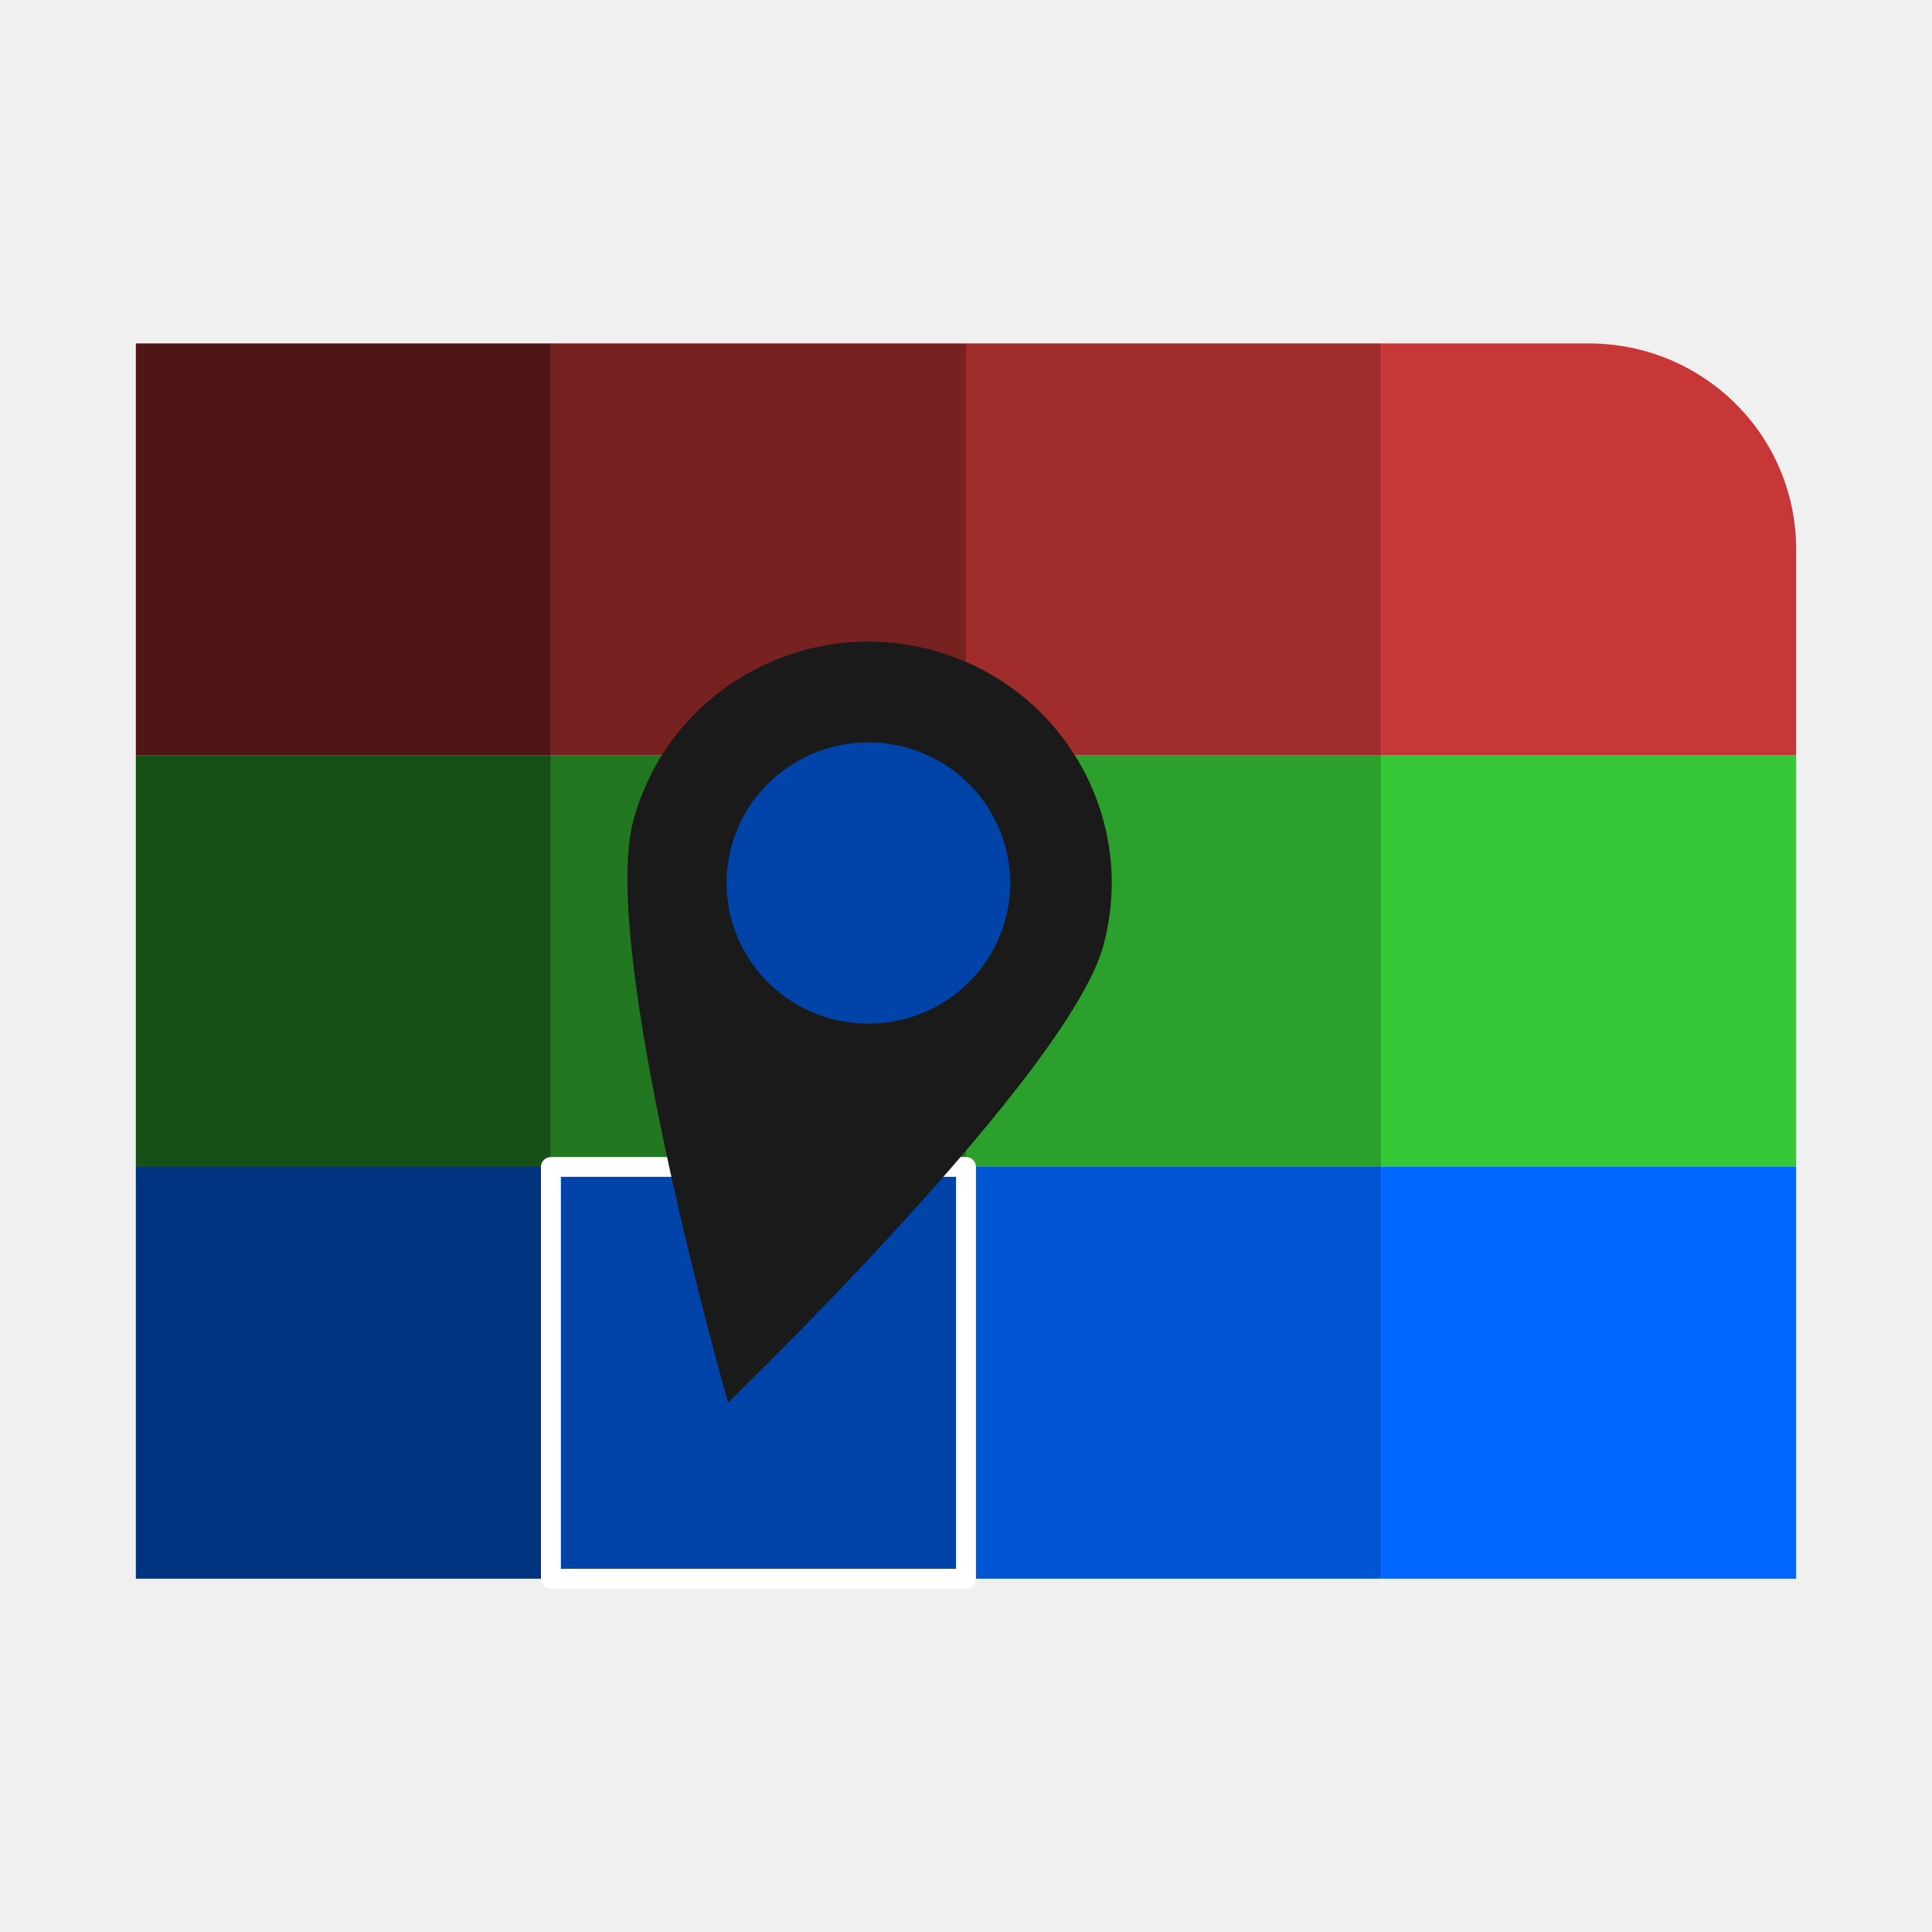
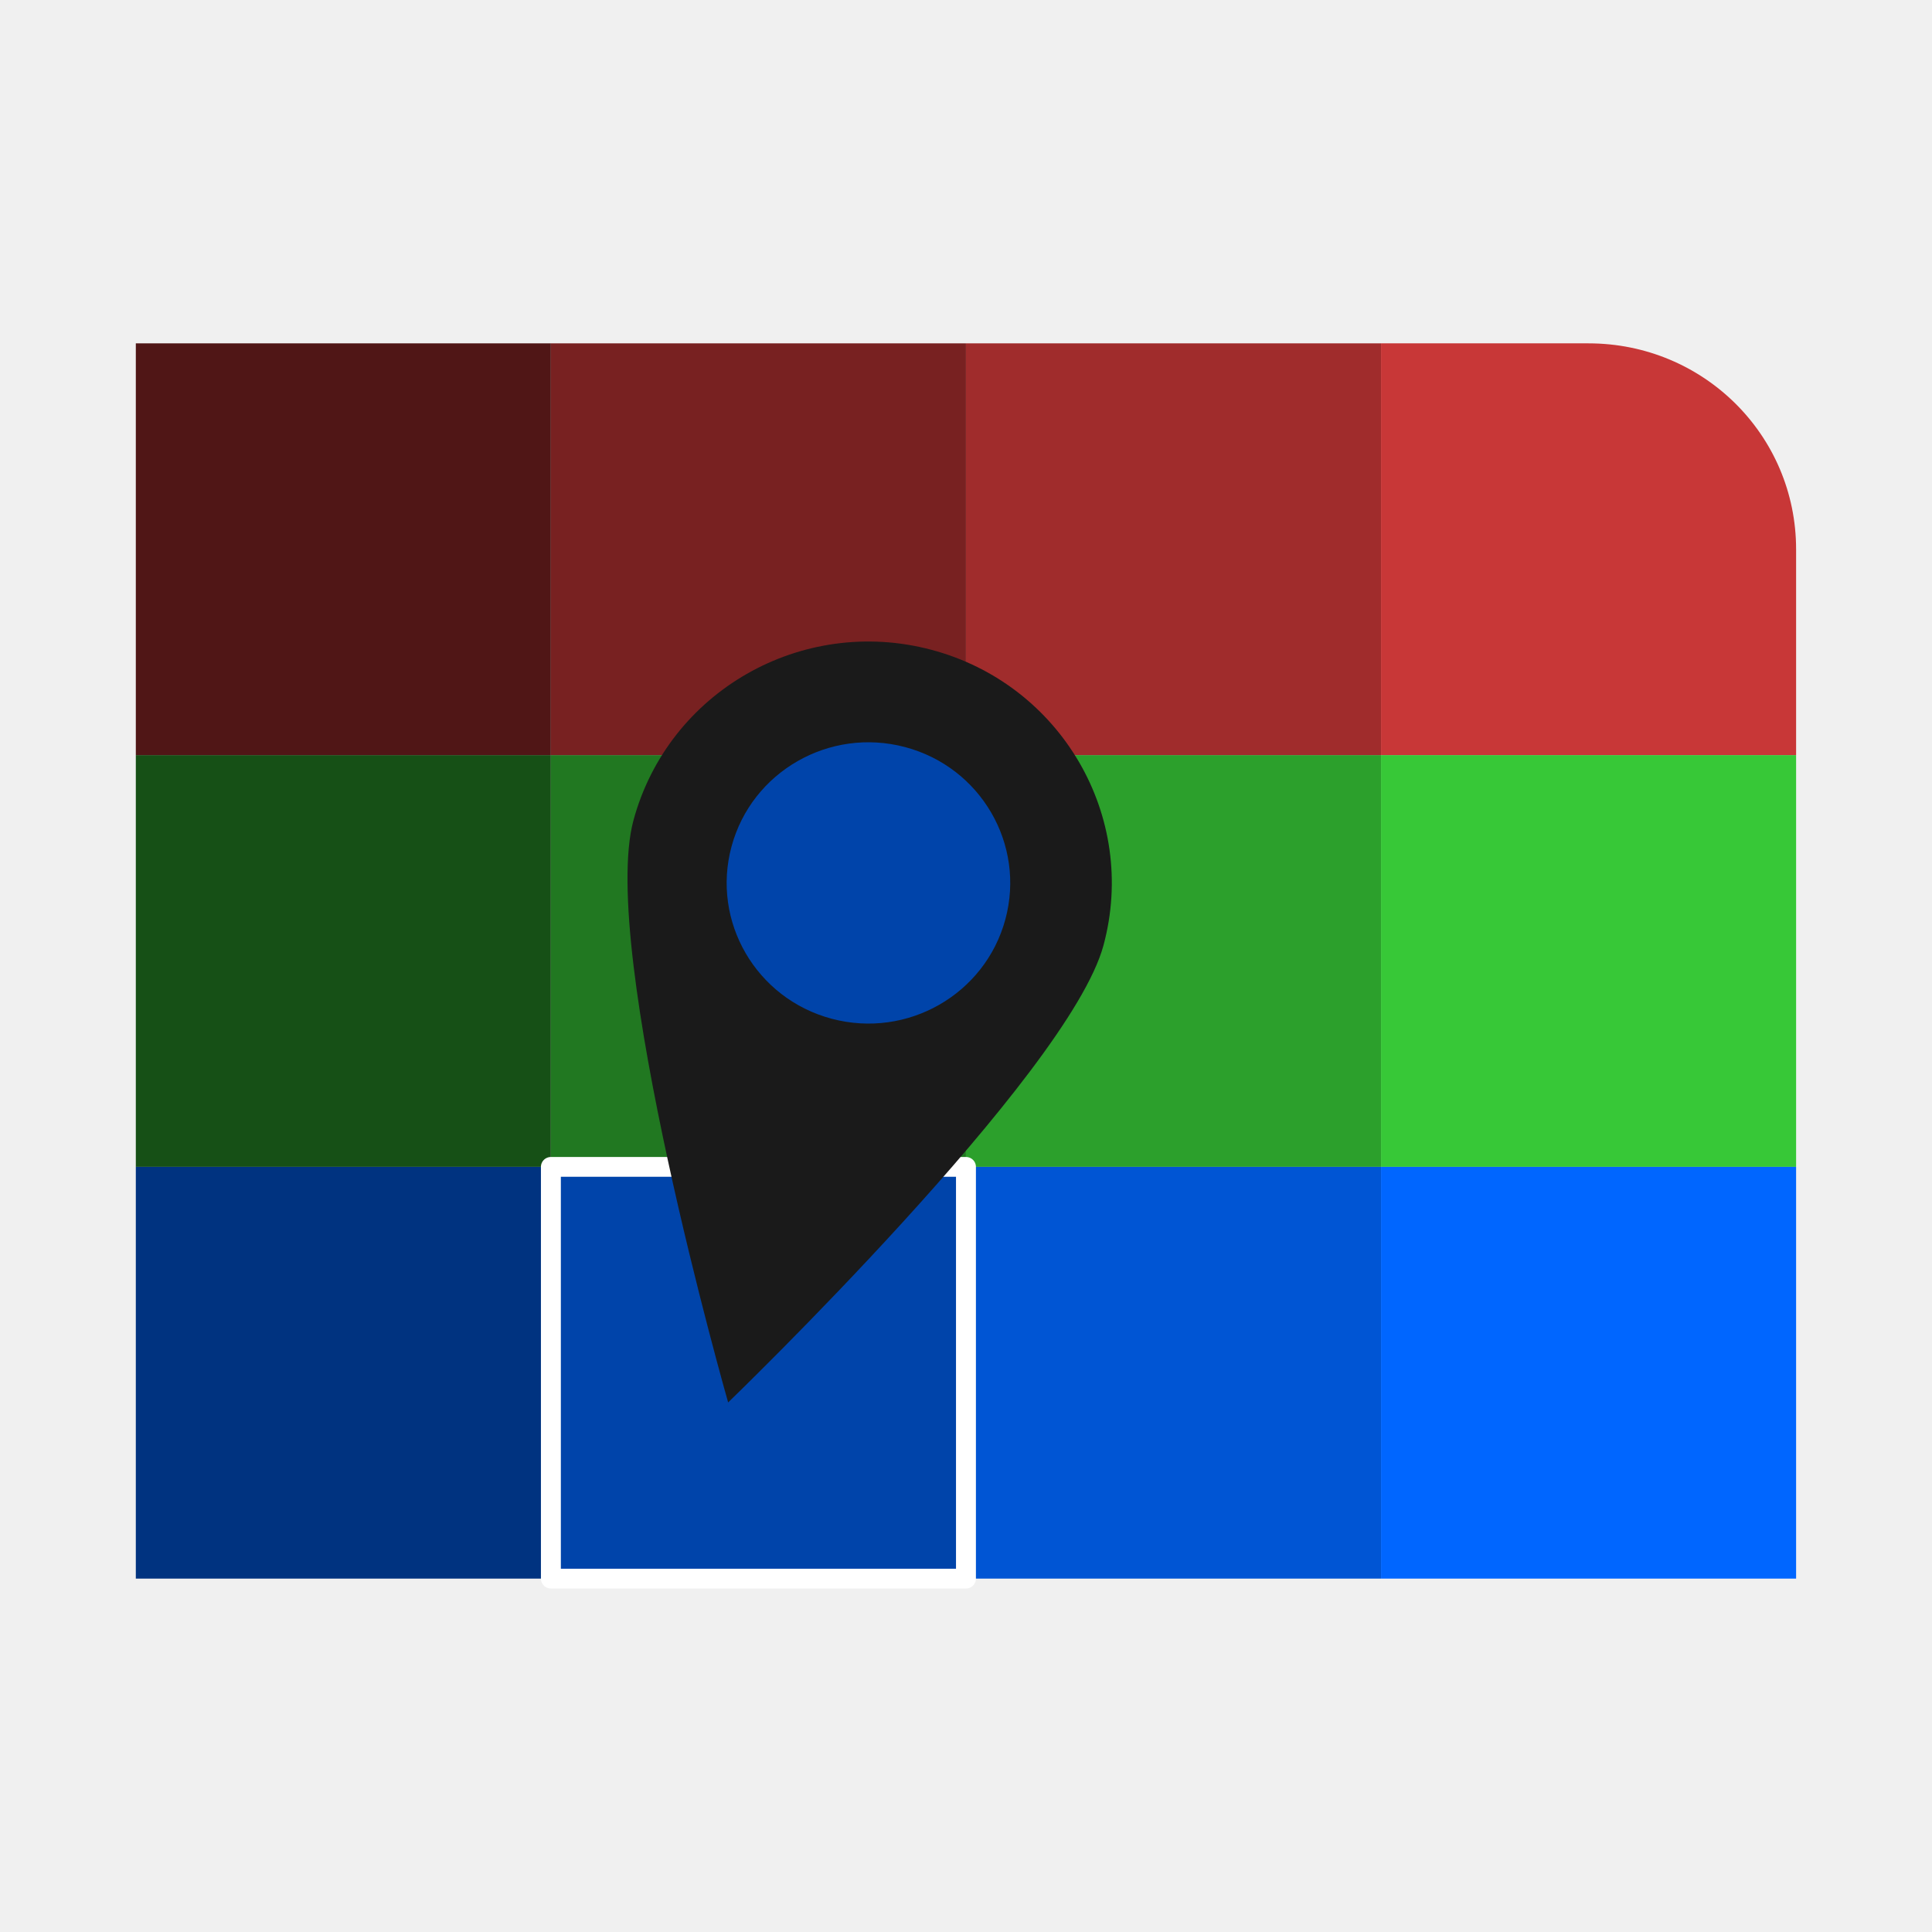
- <svg xmlns="http://www.w3.org/2000/svg" width="512" height="512" viewBox="0 0 512 512" version="1.1" id="svg1">
-   <defs id="defs1" />
-   <g id="layer1">
-     <g id="g5" transform="matrix(1.71875,0,0,1.705031,-187.4375,-311.3794)">
-       <rect style="fill:#165016;stroke-width:0.991" id="rect3" width="64" height="64" x="130" y="300" />
-       <rect style="fill:#217821;stroke-width:0.991" id="rect2" width="64" height="64" x="194" y="300" />
-       <rect style="fill:#2ca02c;stroke-width:0.991" id="rect4" width="64" height="64" x="258" y="300" />
-       <rect style="fill:#37c837;stroke-width:0.991" id="rect5" width="64" height="64" x="322" y="300" />
-     </g>
-     <g id="g13" transform="matrix(1.71875,0,0,1.705031,-187.4375,-420.5013)">
-       <rect style="fill:#501616;stroke-width:0.991" id="rect10" width="64" height="64" x="130" y="300" />
-       <rect style="fill:#782121;stroke-width:0.991" id="rect11" width="64" height="64" x="194" y="300" />
-       <rect style="fill:#a02c2c;stroke-width:0.991" id="rect12" width="64" height="64" x="258" y="300" />
-       <path id="rect13" style="fill:#c83737;stroke-width:0.991" d="m 321.999,300 v 64.001 h 64.001 v -31.983 C 386,314.28 371.72,300 353.982,300 Z" />
-     </g>
-     <g id="g9" transform="matrix(1.71875,0,0,1.705031,-187.4375,-202.2582)">
-       <rect style="fill:#003380;stroke-width:0.991" id="rect7" width="64" height="64" x="130" y="300" />
-       <rect style="fill:#0055d4;stroke-width:0.991" id="rect8" width="64" height="64" x="258" y="300" />
-       <rect style="fill:#0066ff;stroke-width:0.991" id="rect9" width="64" height="64" x="322" y="300" ry="0" />
-       <rect style="fill:#0044aa;stroke:#ffffff;stroke-width:3.072;stroke-linejoin:round;stroke-dasharray:none;stroke-dashoffset:0;stroke-opacity:1" id="rect6" width="64" height="64" x="194" y="300" />
-     </g>
-     <g id="g14" transform="matrix(1.275023,0.3389142,-0.3416415,1.264845,-76.55064,-77.41625)">
-       <path id="path2" style="fill:#1a1a1a" d="m 334.82,169.592 c 0,26.978 -48.849,108.849 -48.849,108.849 0,0 -48.849,-81.87 -48.849,-108.849 0,-26.978 21.87,-48.849 48.849,-48.849 26.978,0 48.849,21.87 48.849,48.849 z" />
-       <circle style="fill:#0044aa;stroke-width:0.583" id="circle2" cx="285.971" cy="169.592" r="28.46" />
-     </g>
+ <svg xmlns="http://www.w3.org/2000/svg" width="32" height="32">
+   <path d="M130 300h64v64h-64z" style="fill:#165016;stroke-width:.991" transform="matrix(.10742 0 0 .10656 -11.715 -19.461)" />
+   <path d="M194 300h64v64h-64z" style="fill:#217821;stroke-width:.991" transform="matrix(.10742 0 0 .10656 -11.715 -19.461)" />
+   <path d="M258 300h64v64h-64z" style="fill:#2ca02c;stroke-width:.991" transform="matrix(.10742 0 0 .10656 -11.715 -19.461)" />
+   <path d="M322 300h64v64h-64z" style="fill:#37c837;stroke-width:.991" transform="matrix(.10742 0 0 .10656 -11.715 -19.461)" />
+   <path d="M130 300h64v64h-64z" style="fill:#501616;stroke-width:.991" transform="matrix(.10742 0 0 .10656 -11.715 -26.281)" />
+   <path d="M194 300h64v64h-64z" style="fill:#782121;stroke-width:.991" transform="matrix(.10742 0 0 .10656 -11.715 -26.281)" />
+   <path d="M258 300h64v64h-64z" style="fill:#a02c2c;stroke-width:.991" transform="matrix(.10742 0 0 .10656 -11.715 -26.281)" />
+   <path d="M322 300v64h64v-31.983C386 314.28 371.72 300 353.982 300Z" style="fill:#c83737;stroke-width:.991" transform="matrix(.10742 0 0 .10656 -11.715 -26.281)" />
+   <g transform="matrix(.10742 0 0 .10656 -11.715 -12.641)">
+     <path d="M130 300h64v64h-64z" style="fill:#003380;stroke-width:.991" />
+     <path d="M258 300h64v64h-64z" style="fill:#0055d4;stroke-width:.991" />
+     <rect width="64" height="64" x="322" y="300" ry="0" style="fill:#06f;stroke-width:.991" />
+     <path d="M194 300h64v64h-64z" style="fill:#04a;stroke:#fff;stroke-width:3.072;stroke-linejoin:round;stroke-dasharray:none;stroke-dashoffset:0;stroke-opacity:1" />
+   </g>
+   <g transform="matrix(.07969 .02118 -.02135 .07905 -4.784 -4.839)">
+     <path d="M334.82 169.592c0 26.979-48.849 108.85-48.849 108.85s-48.848-81.871-48.848-108.85 21.87-48.848 48.848-48.848c26.979 0 48.849 21.87 48.849 48.848" style="fill:#1a1a1a" />
+     <circle cx="285.971" cy="169.592" r="28.46" style="fill:#04a;stroke-width:.583" />
  </g>
</svg>
